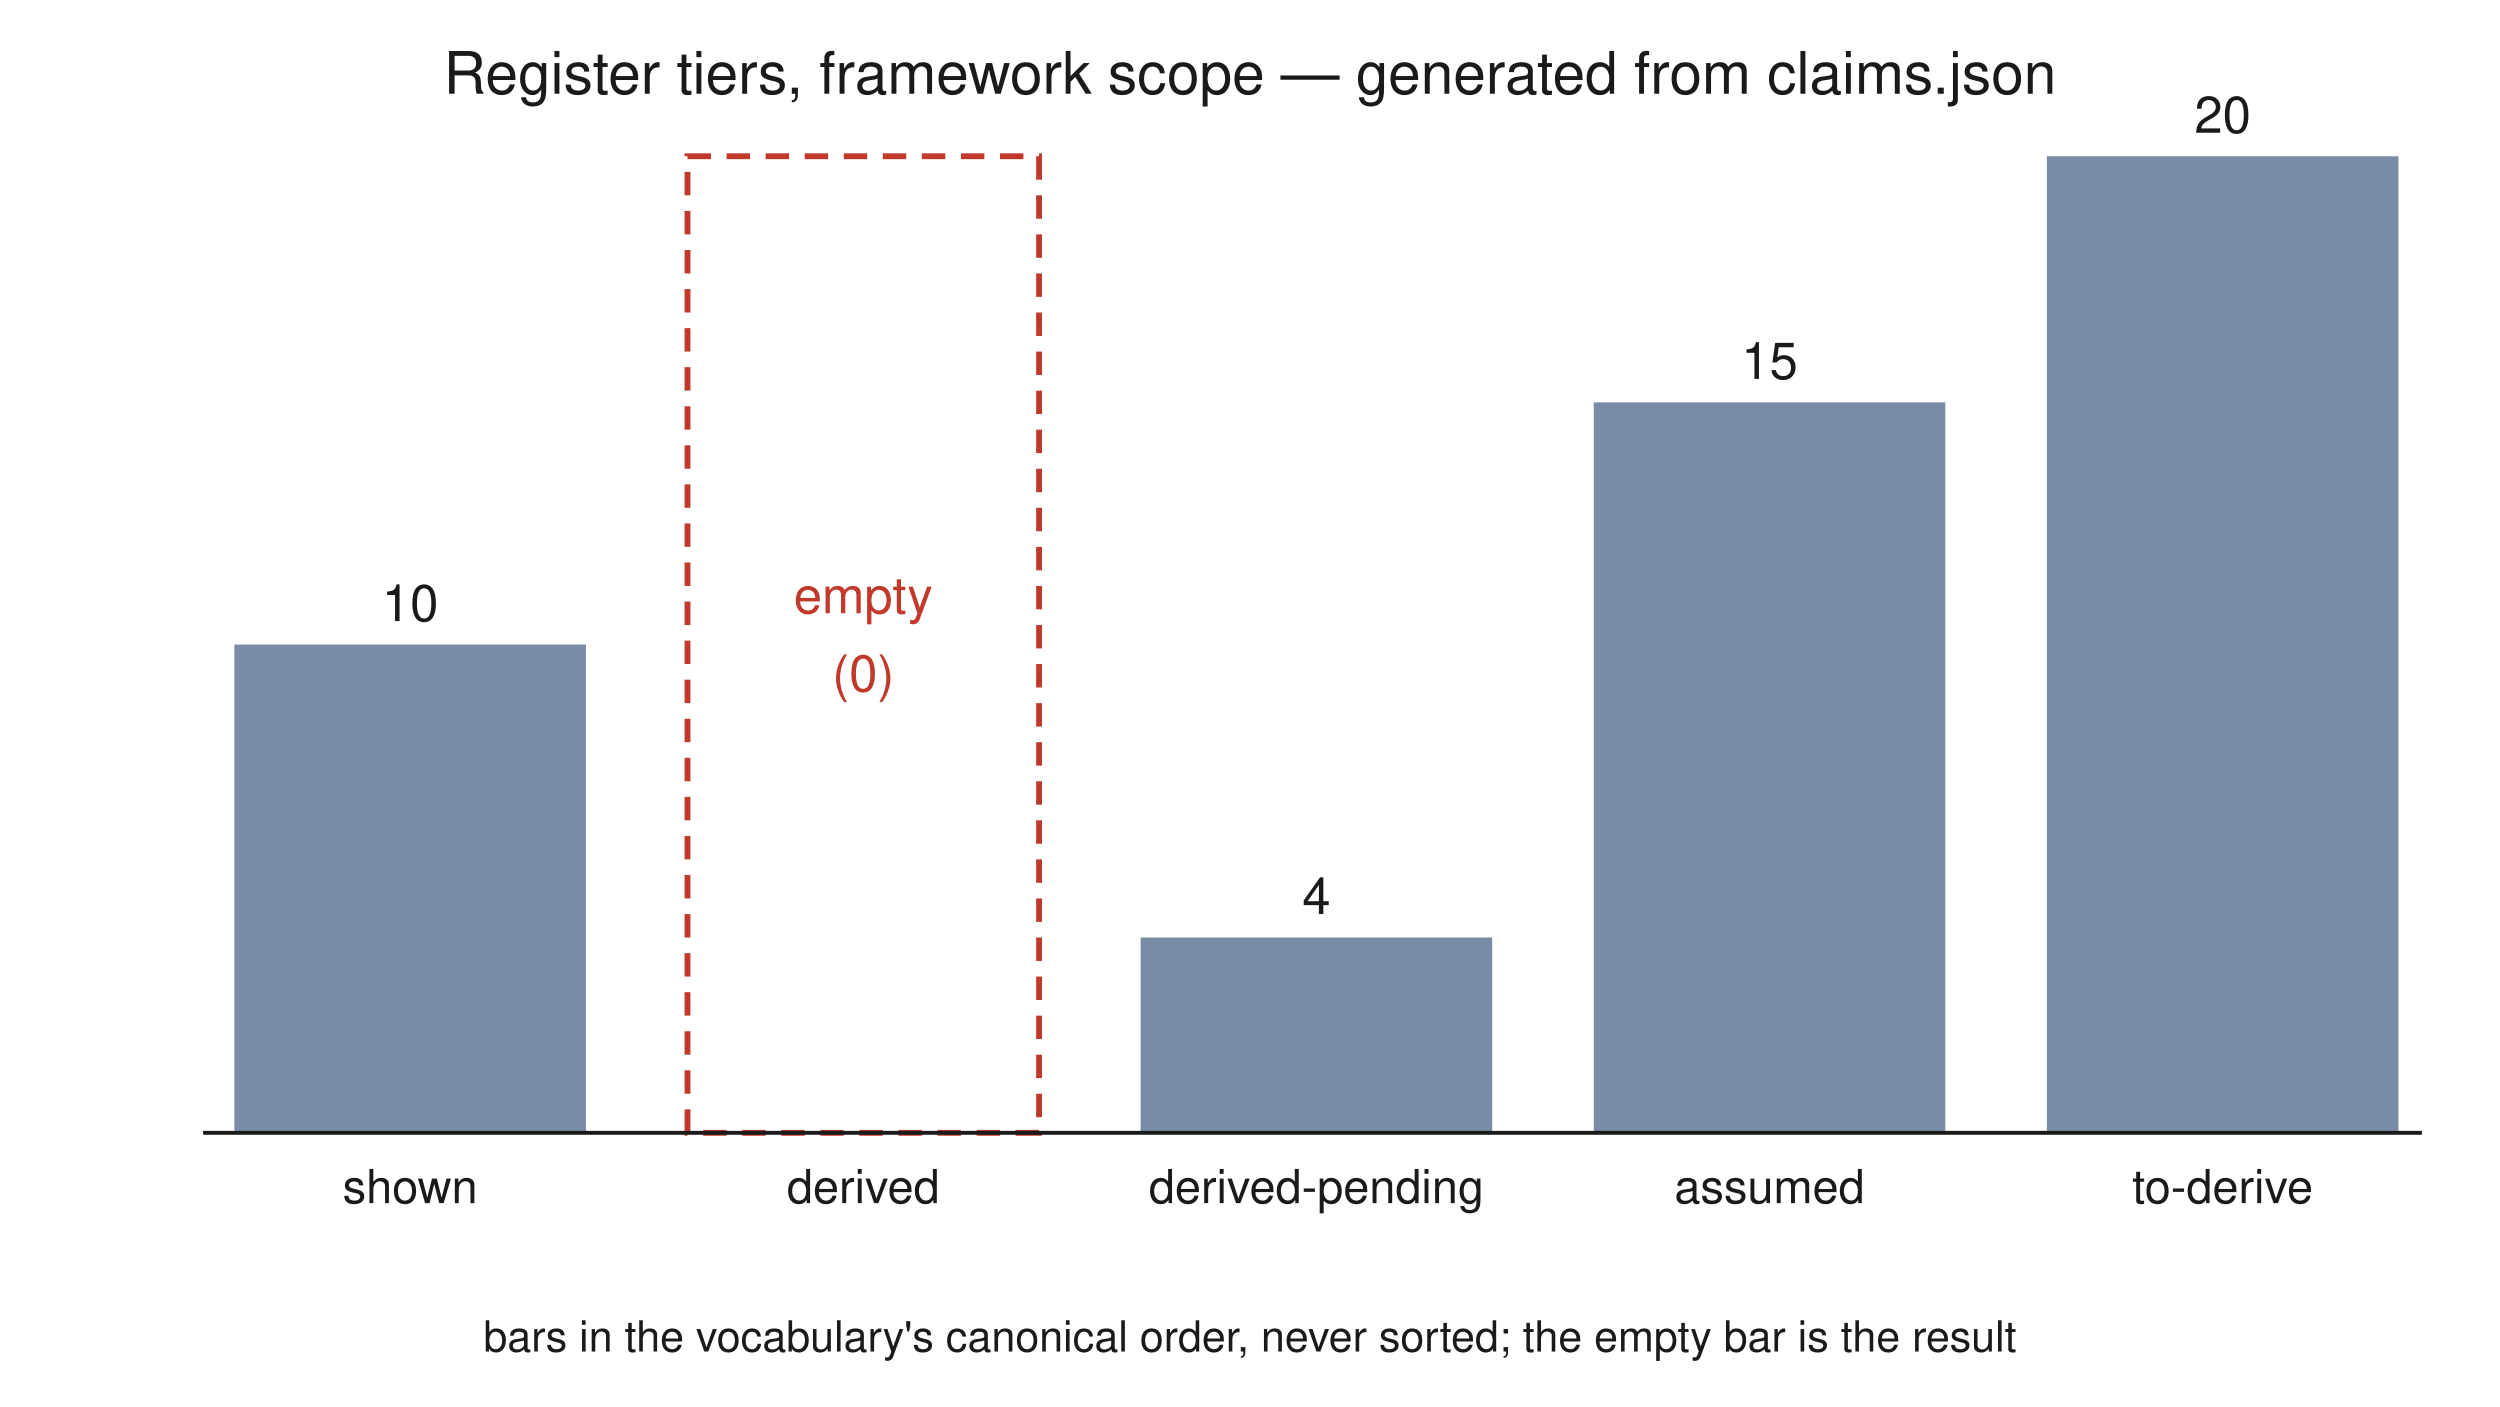
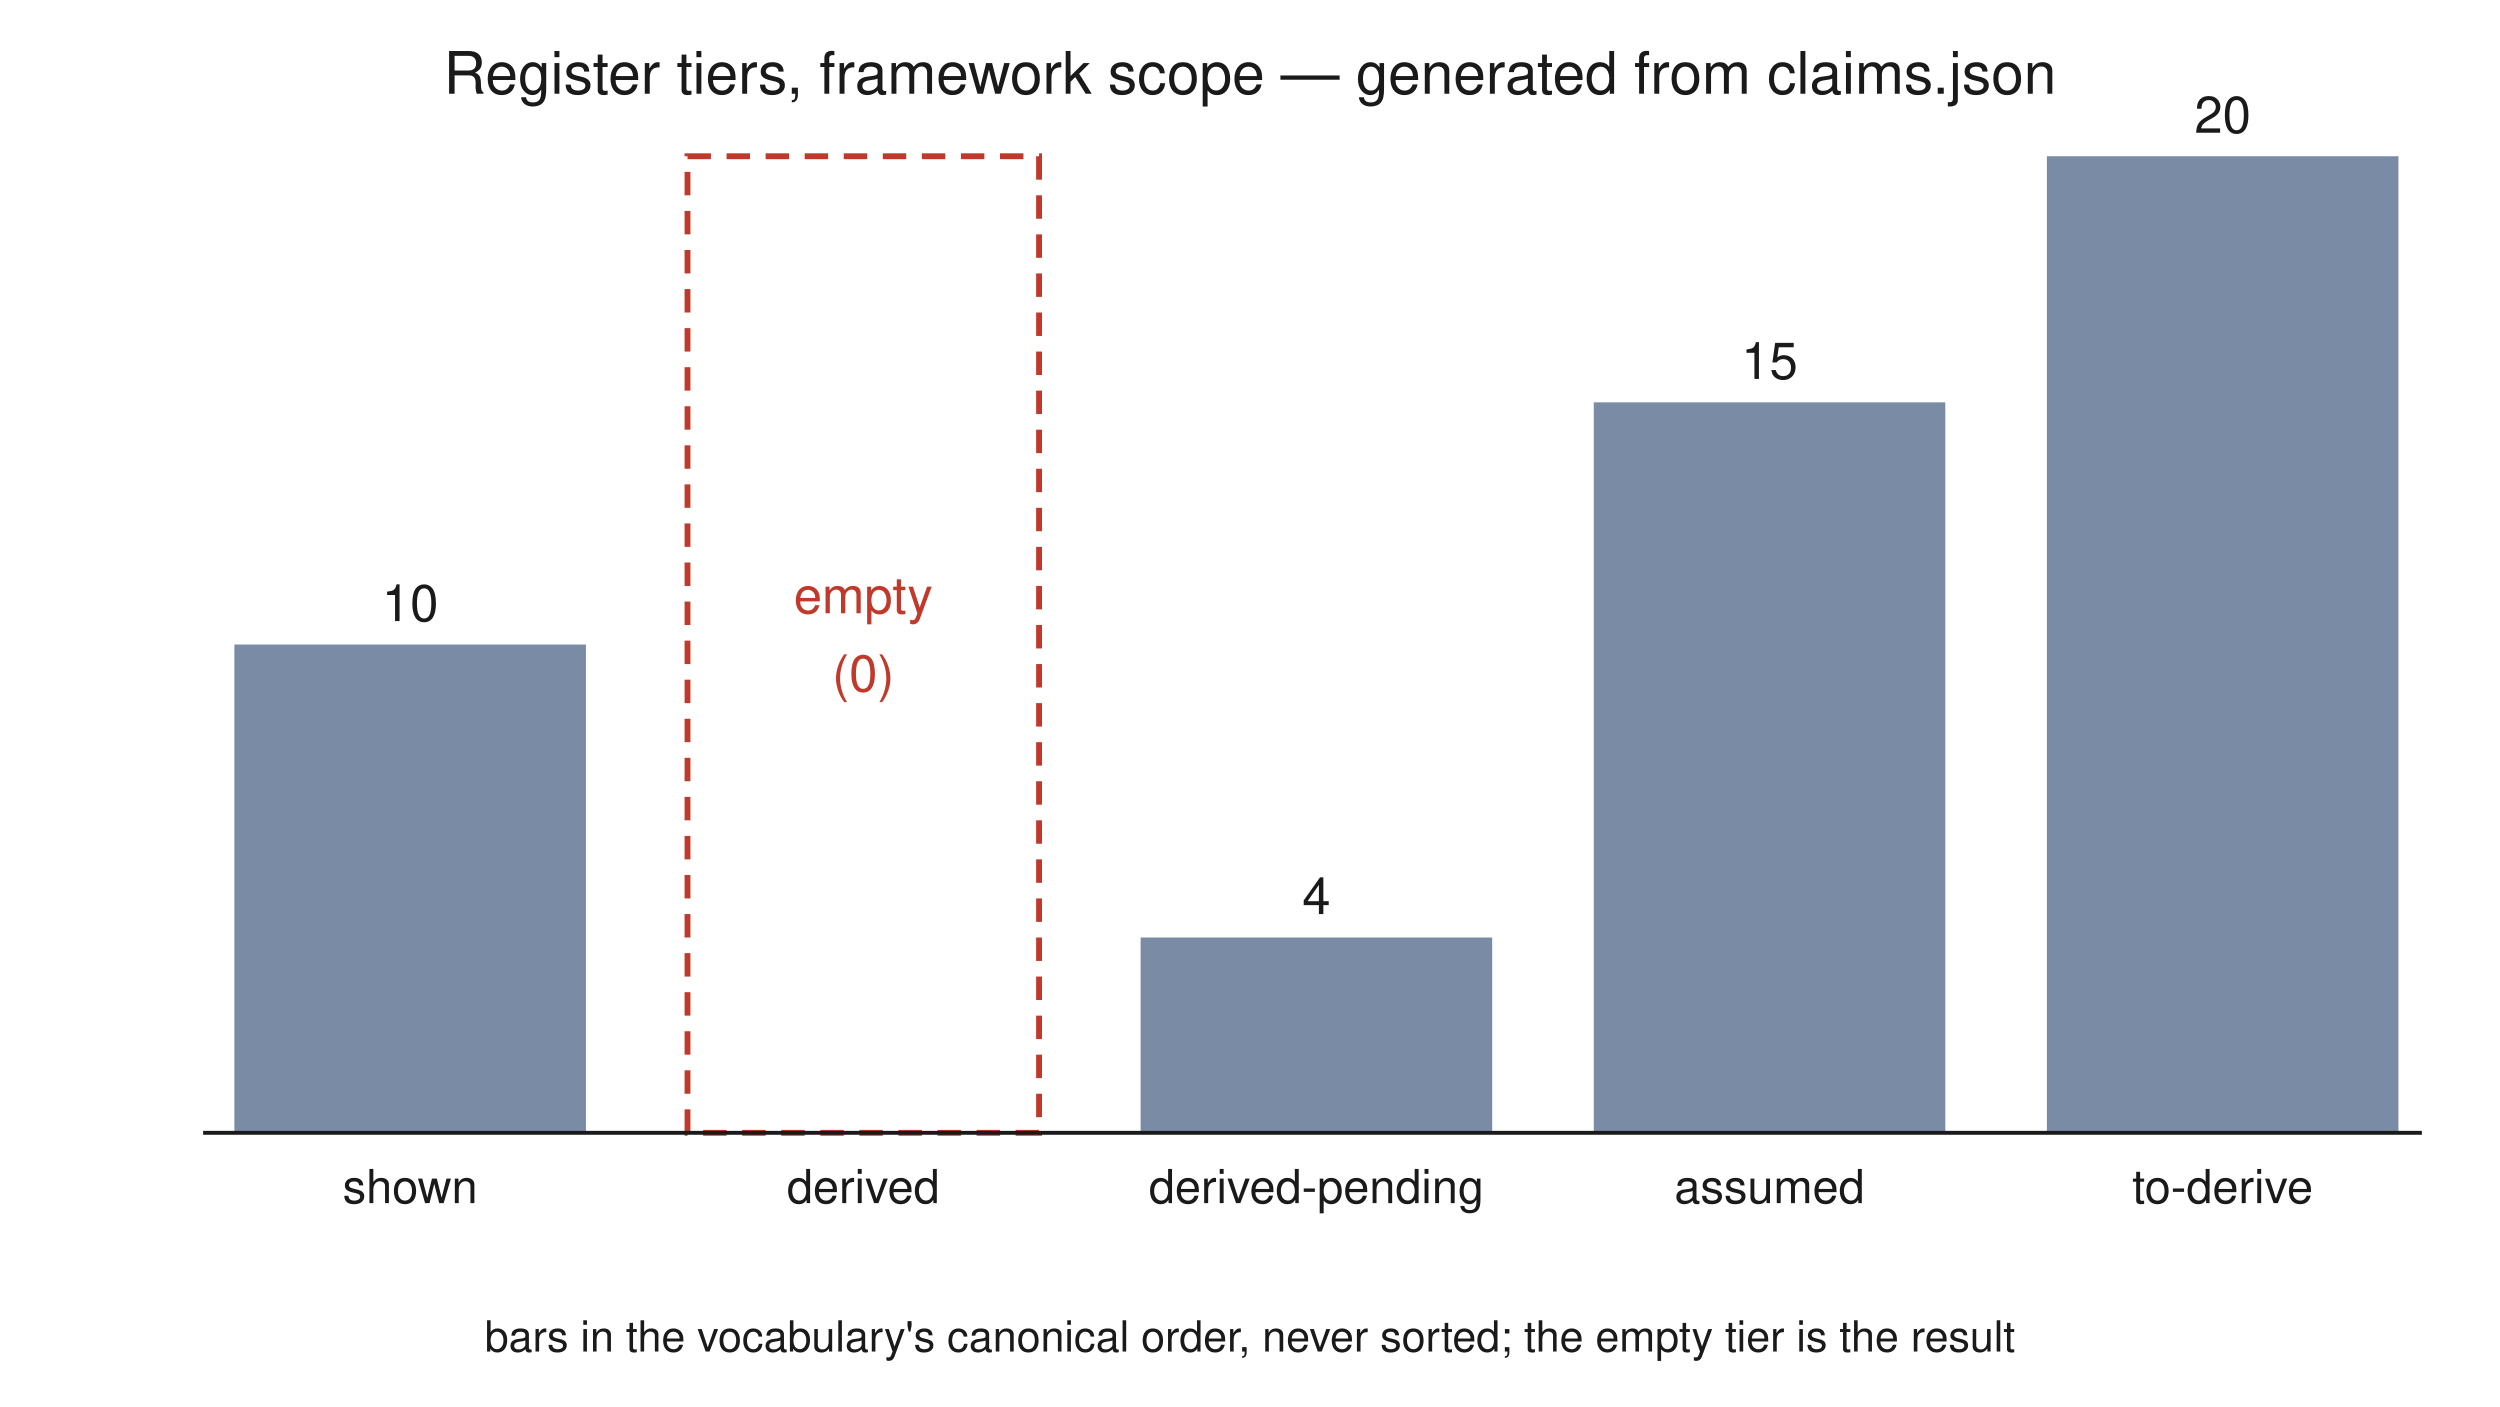
<svg xmlns="http://www.w3.org/2000/svg" viewBox="0 0 640 360" font-family="Helvetica,Arial,sans-serif">
  <text x="320" y="24" text-anchor="middle" font-size="15" fill="#1a1a1a">Register tiers, framework scope — generated from claims.json</text>
  <rect x="60" y="165" width="90" height="125" fill="#7a8ba6" />
  <text x="105" y="159" text-anchor="middle" font-size="13" fill="#1a1a1a">10</text>
  <text x="105" y="308" text-anchor="middle" font-size="12" fill="#1a1a1a">shown</text>
  <rect x="176" y="40" width="90" height="250" fill="none" stroke="#c0392b" stroke-dasharray="6 4" stroke-width="1.5" />
  <text x="221" y="157" text-anchor="middle" font-size="13" fill="#c0392b">empty</text>
  <text x="221" y="177" text-anchor="middle" font-size="13" fill="#c0392b">(0)</text>
  <text x="221" y="308" text-anchor="middle" font-size="12" fill="#1a1a1a">derived</text>
  <rect x="292" y="240" width="90" height="50" fill="#7a8ba6" />
  <text x="337" y="234" text-anchor="middle" font-size="13" fill="#1a1a1a">4</text>
  <text x="337" y="308" text-anchor="middle" font-size="12" fill="#1a1a1a">derived-pending</text>
  <rect x="408" y="103" width="90" height="187" fill="#7a8ba6" />
  <text x="453" y="97" text-anchor="middle" font-size="13" fill="#1a1a1a">15</text>
  <text x="453" y="308" text-anchor="middle" font-size="12" fill="#1a1a1a">assumed</text>
  <rect x="524" y="40" width="90" height="250" fill="#7a8ba6" />
  <text x="569" y="34" text-anchor="middle" font-size="13" fill="#1a1a1a">20</text>
  <text x="569" y="308" text-anchor="middle" font-size="12" fill="#1a1a1a">to-derive</text>
  <line x1="52" y1="290" x2="620" y2="290" stroke="#1a1a1a" stroke-width="1" />
-   <text x="320" y="346" text-anchor="middle" font-size="11" fill="#1a1a1a">bars in the vocabulary's canonical order, never sorted; the empty bar is the result</text>
+   <text x="320" y="346" text-anchor="middle" font-size="11" fill="#1a1a1a">bars in the vocabulary's canonical order, never sorted; the empty tier is the result</text>
</svg>
